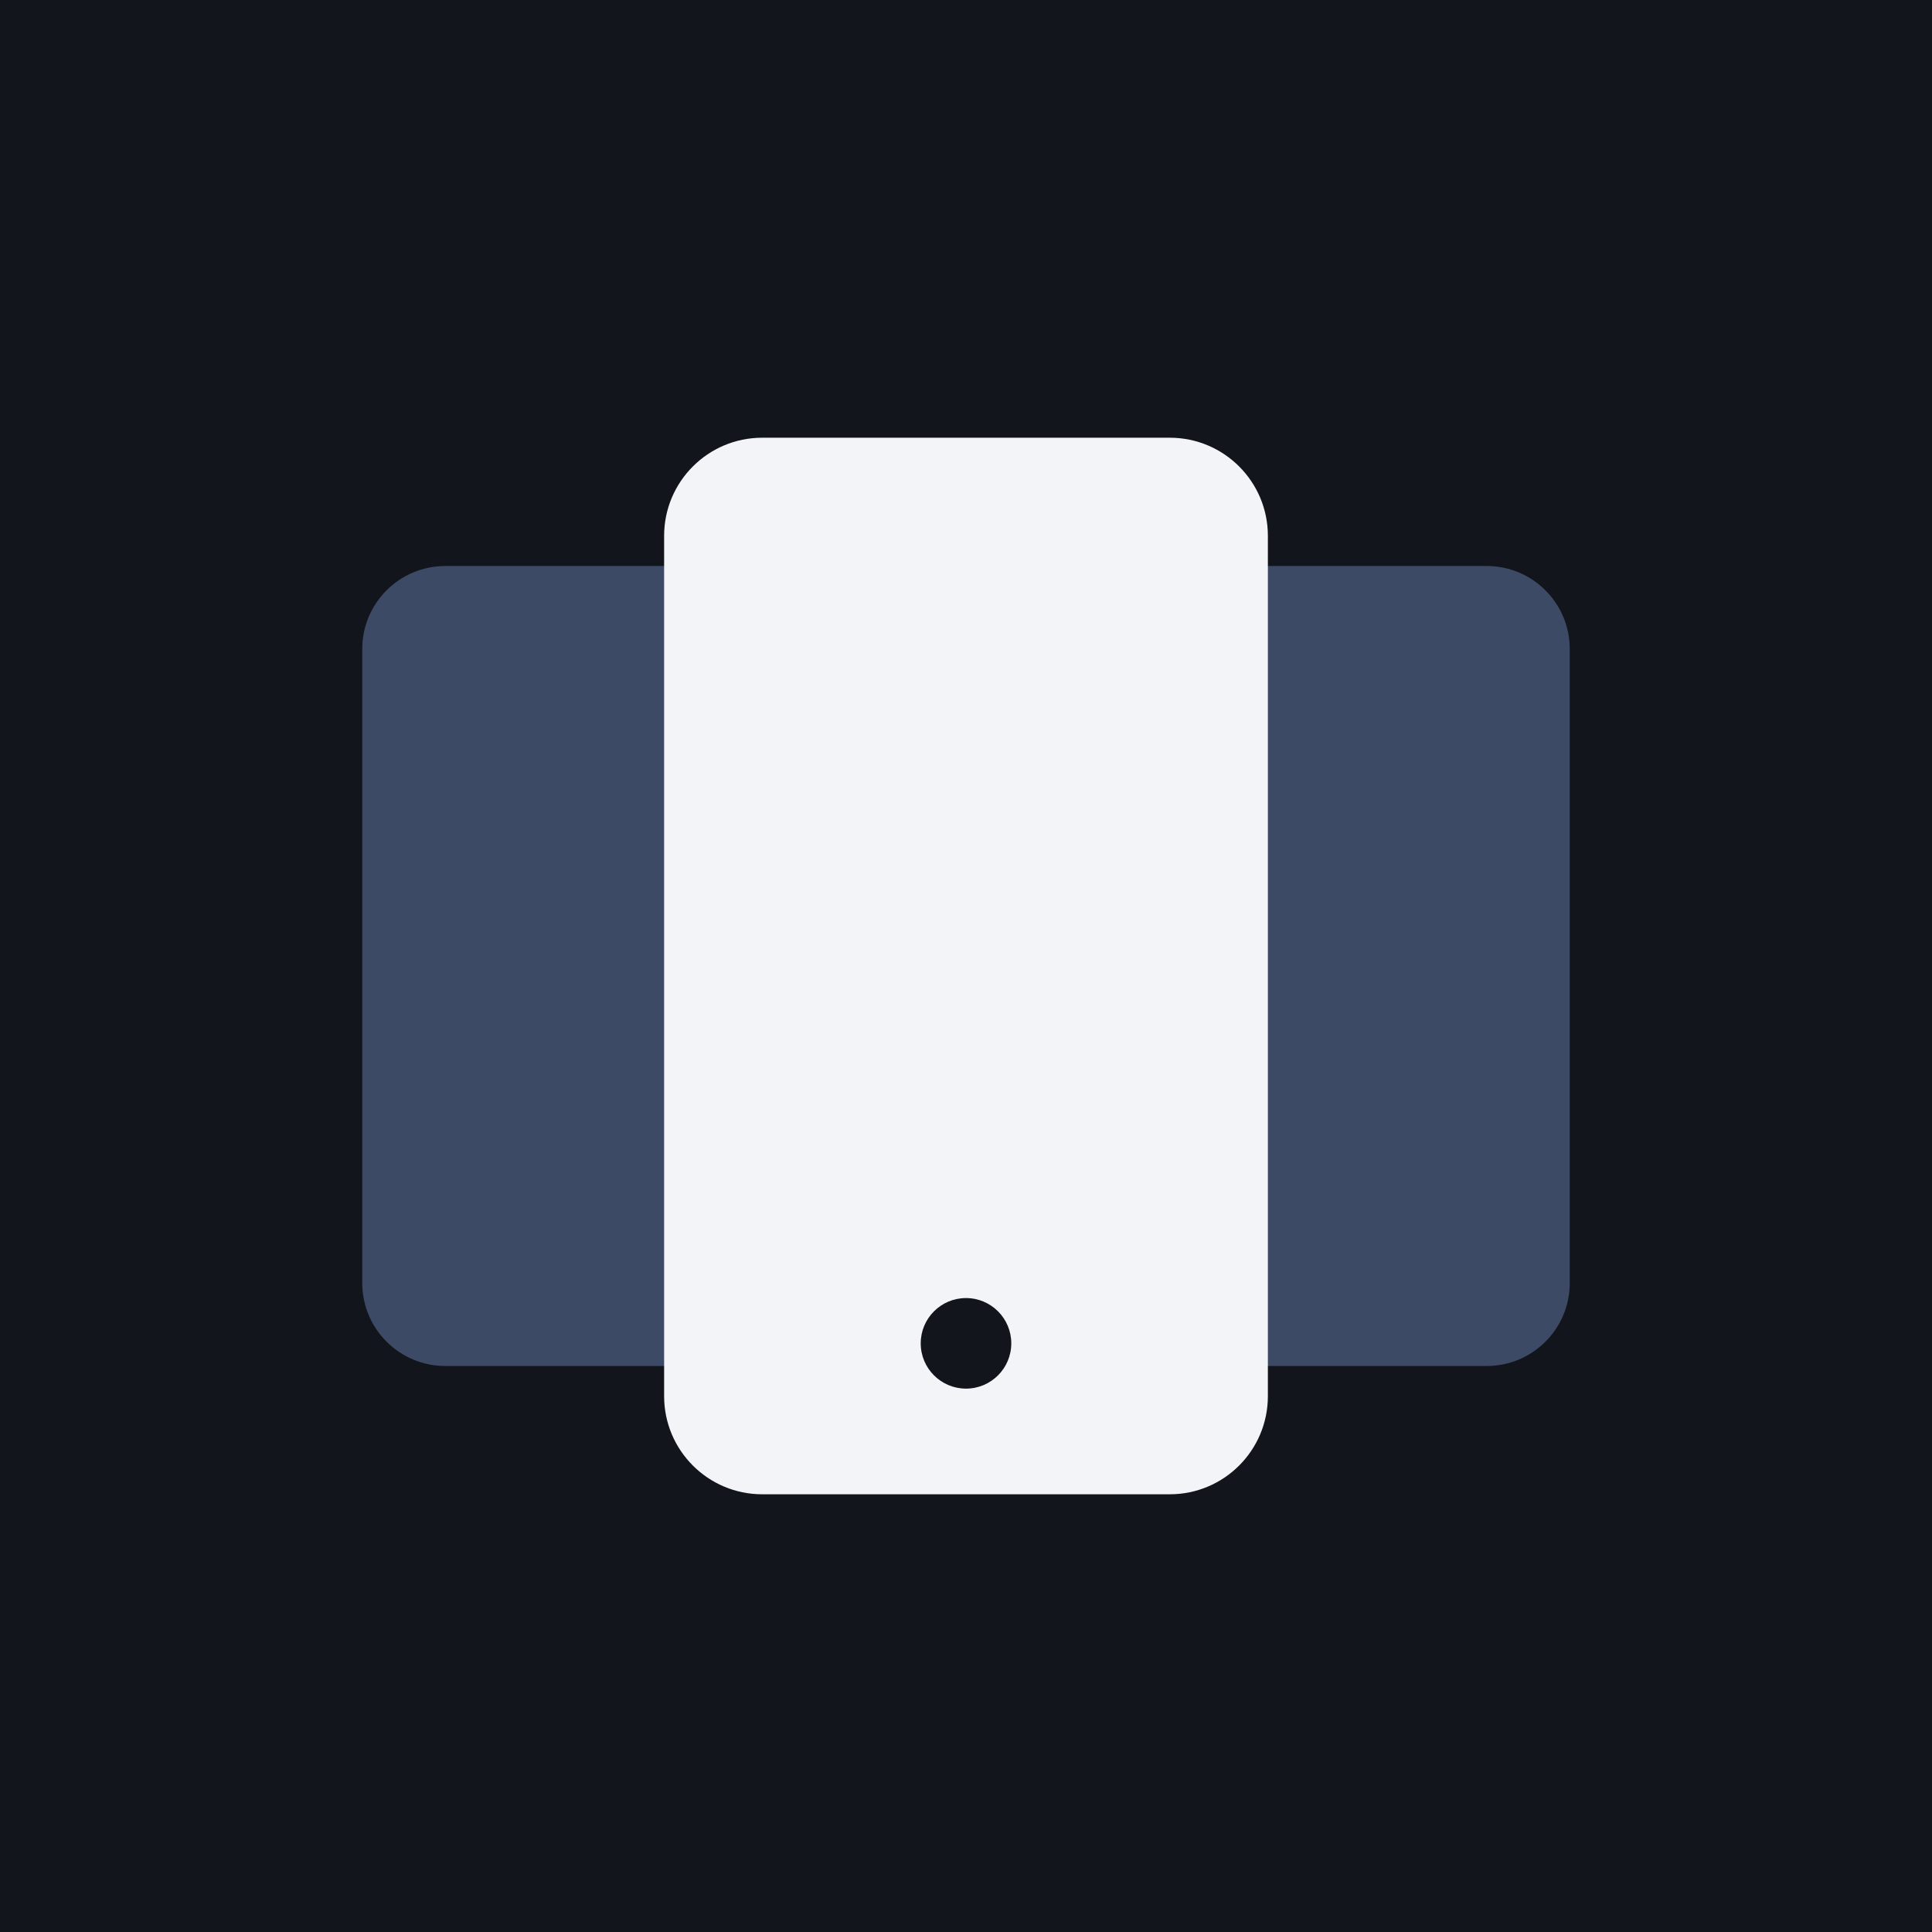
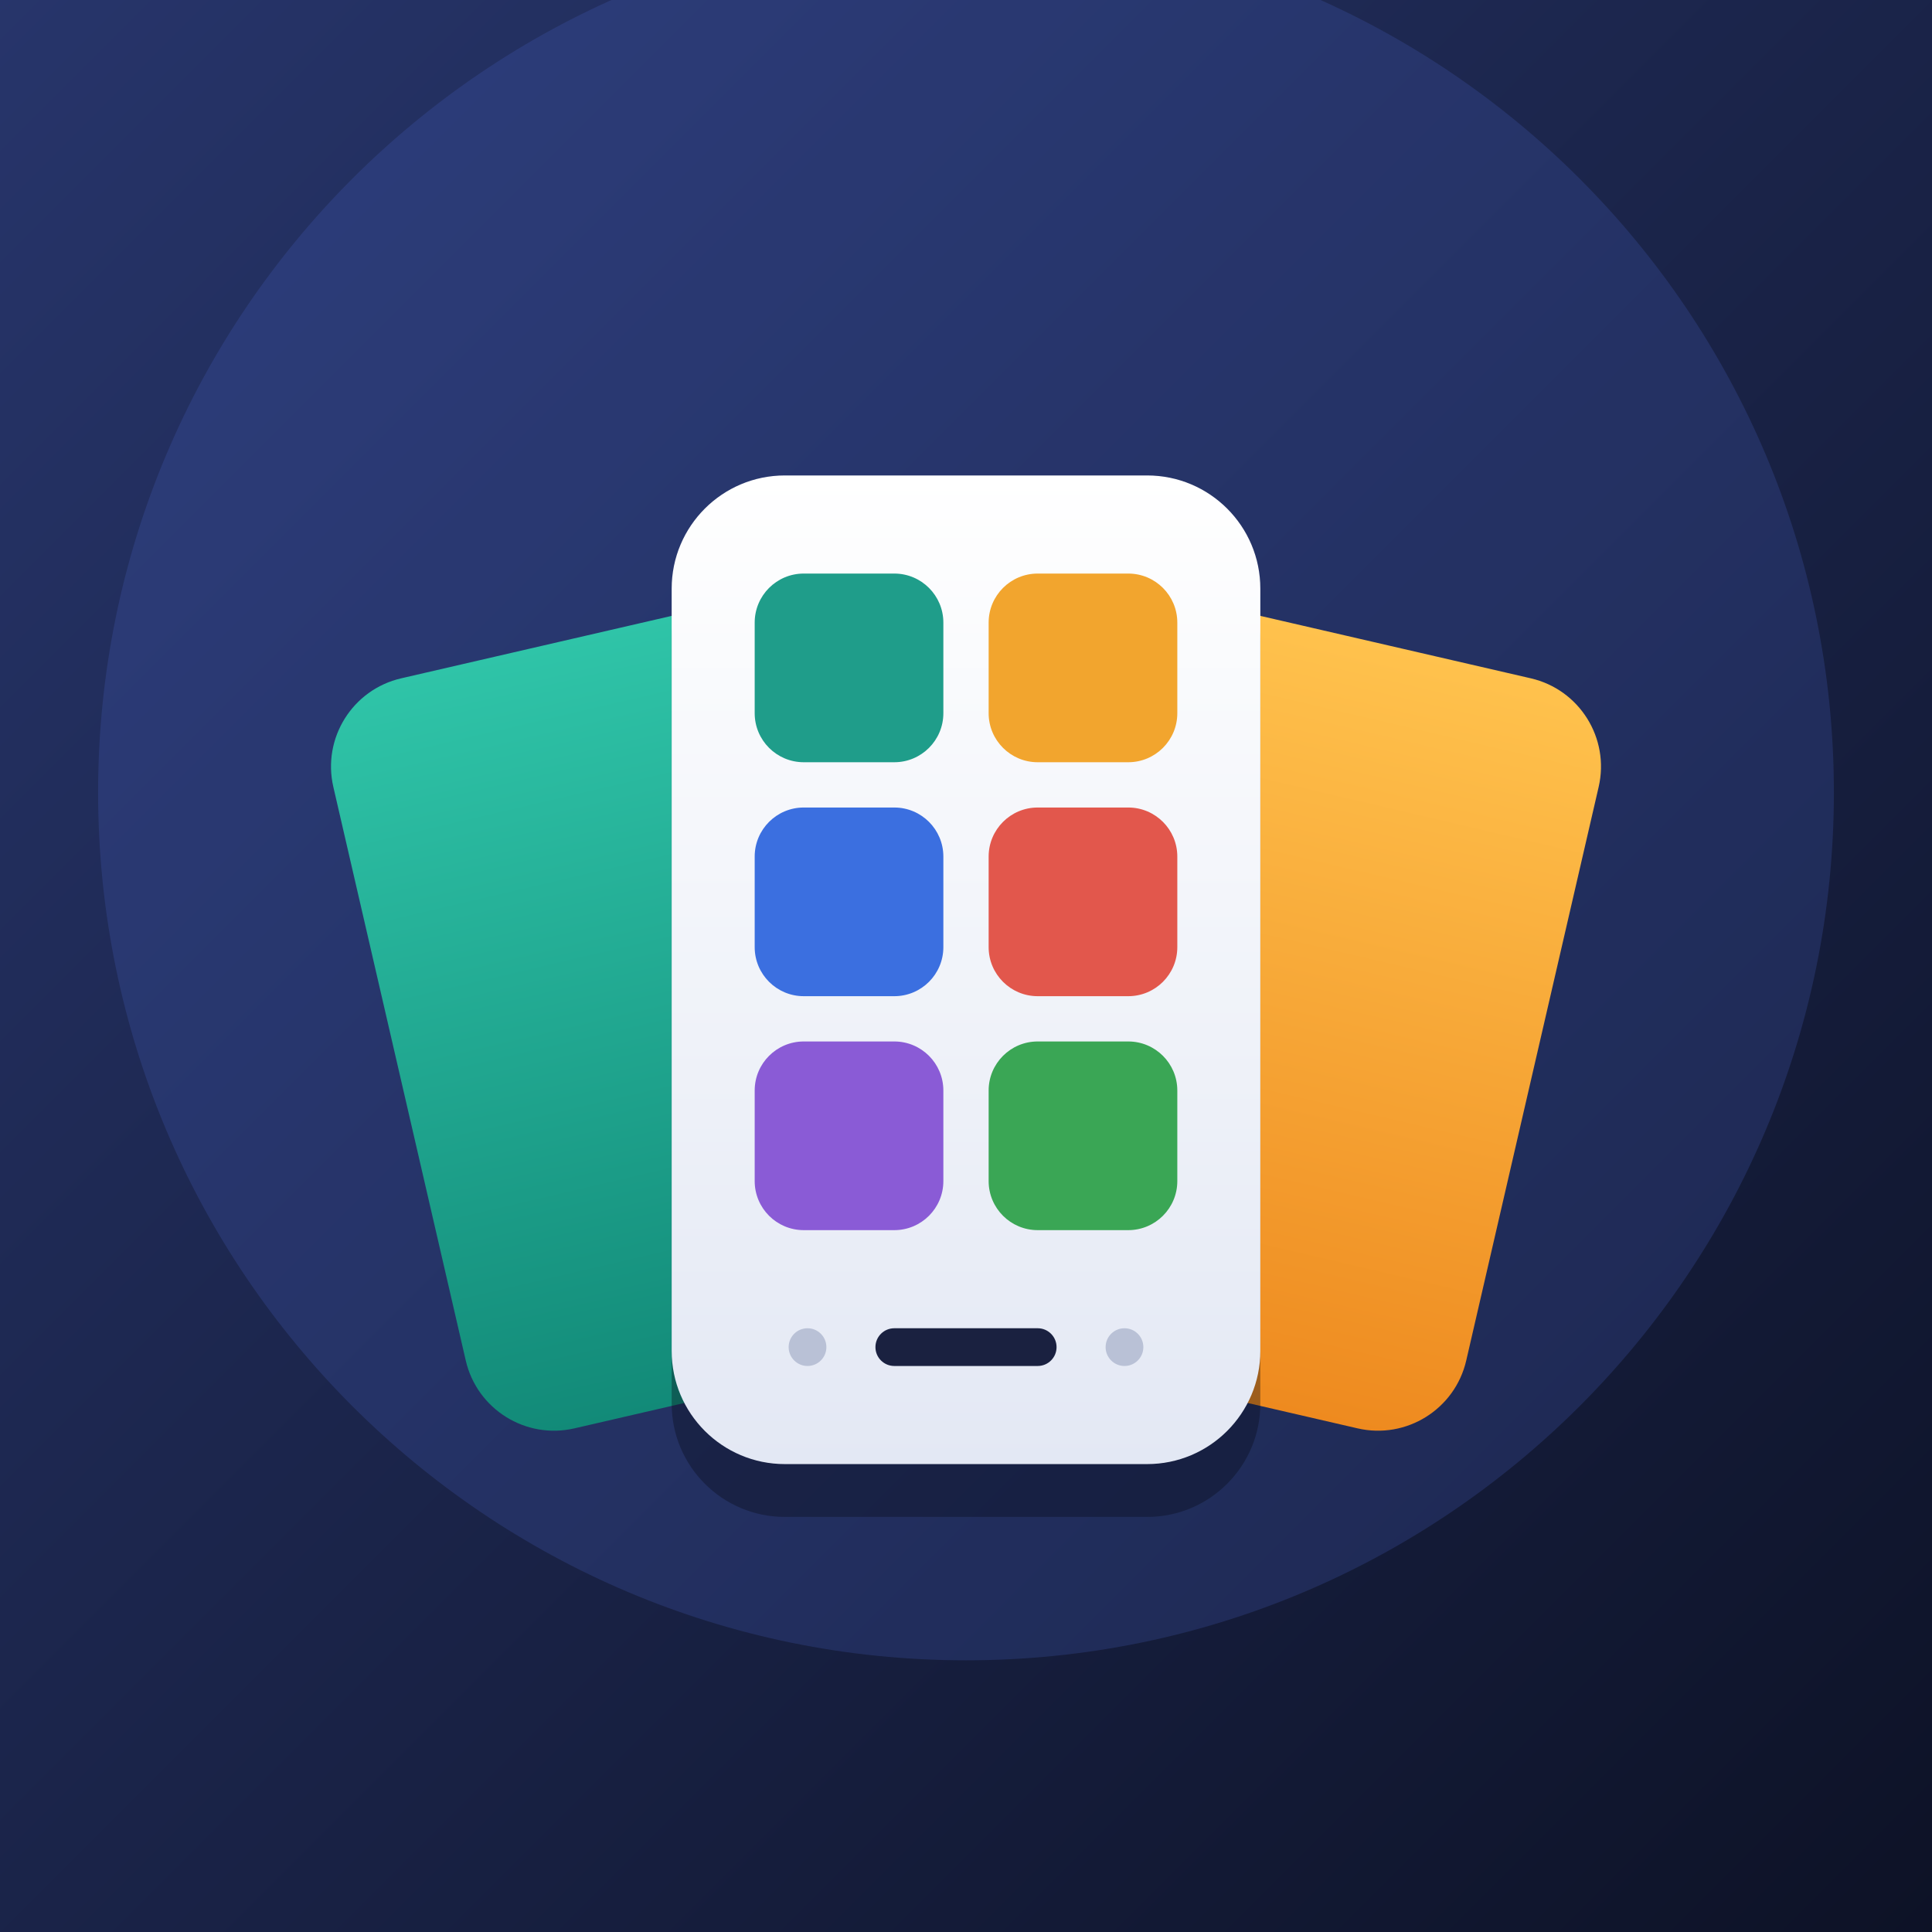
<svg xmlns="http://www.w3.org/2000/svg" viewBox="0 0 512 512">
-   <rect width="512" height="512" fill="#12151c" />
-   <rect x="96" y="150" width="130" height="212" rx="22" fill="#3d4a66" />
-   <rect x="286" y="150" width="130" height="212" rx="22" fill="#3d4a66" />
-   <rect x="176" y="116" width="160" height="280" rx="26" fill="#f2f4f8" />
-   <circle cx="256" cy="356" r="12" fill="#12151c" />
+   <defs>
+     <linearGradient id="bg" x1="0" y1="0" x2="1" y2="1">
+       <stop offset="0" stop-color="#27356b" />
+       <stop offset="1" stop-color="#0d1226" />
+     </linearGradient>
+     <linearGradient id="l" x1="0" y1="0" x2="0" y2="1">
+       <stop offset="0" stop-color="#2fc4a8" />
+       <stop offset="1" stop-color="#128a78" />
+     </linearGradient>
+     <linearGradient id="r" x1="0" y1="0" x2="0" y2="1">
+       <stop offset="0" stop-color="#ffc24d" />
+       <stop offset="1" stop-color="#ee8a1f" />
+     </linearGradient>
+     <linearGradient id="c" x1="0" y1="0" x2="0" y2="1">
+       <stop offset="0" stop-color="#ffffff" />
+       <stop offset="1" stop-color="#e3e8f4" />
+     </linearGradient>
+   </defs>
+   <rect width="512" height="512" fill="url(#bg)" />
+   <circle cx="256" cy="210" r="230" fill="#4a63c9" opacity=".22" />
+   <g transform="rotate(-13 160 270)">
+     <rect x="104" y="170" width="124" height="204" rx="24" fill="url(#l)" />
+   </g>
+   <g transform="rotate(13 352 270)">
+     <rect x="284" y="170" width="124" height="204" rx="24" fill="url(#r)" />
+   </g>
+   <rect x="178" y="130" width="156" height="262" rx="30" fill="#060914" opacity=".35" transform="translate(0 10)" />
+   <rect x="178" y="126" width="156" height="262" rx="30" fill="url(#c)" />
+   <rect x="200" y="152" width="50" height="50" rx="13" fill="#1f9d8a" />
+   <rect x="262" y="152" width="50" height="50" rx="13" fill="#f2a52e" />
+   <rect x="200" y="214" width="50" height="50" rx="13" fill="#3b6fe0" />
+   <rect x="262" y="214" width="50" height="50" rx="13" fill="#e2574c" />
+   <rect x="200" y="276" width="50" height="50" rx="13" fill="#8a5bd6" />
+   <rect x="262" y="276" width="50" height="50" rx="13" fill="#3aa655" />
+   <rect x="232" y="352" width="48" height="10" rx="5" fill="#1a2140" />
+   <circle cx="214" cy="357" r="5" fill="#b9c1d6" />
+   <circle cx="298" cy="357" r="5" fill="#b9c1d6" />
</svg>
